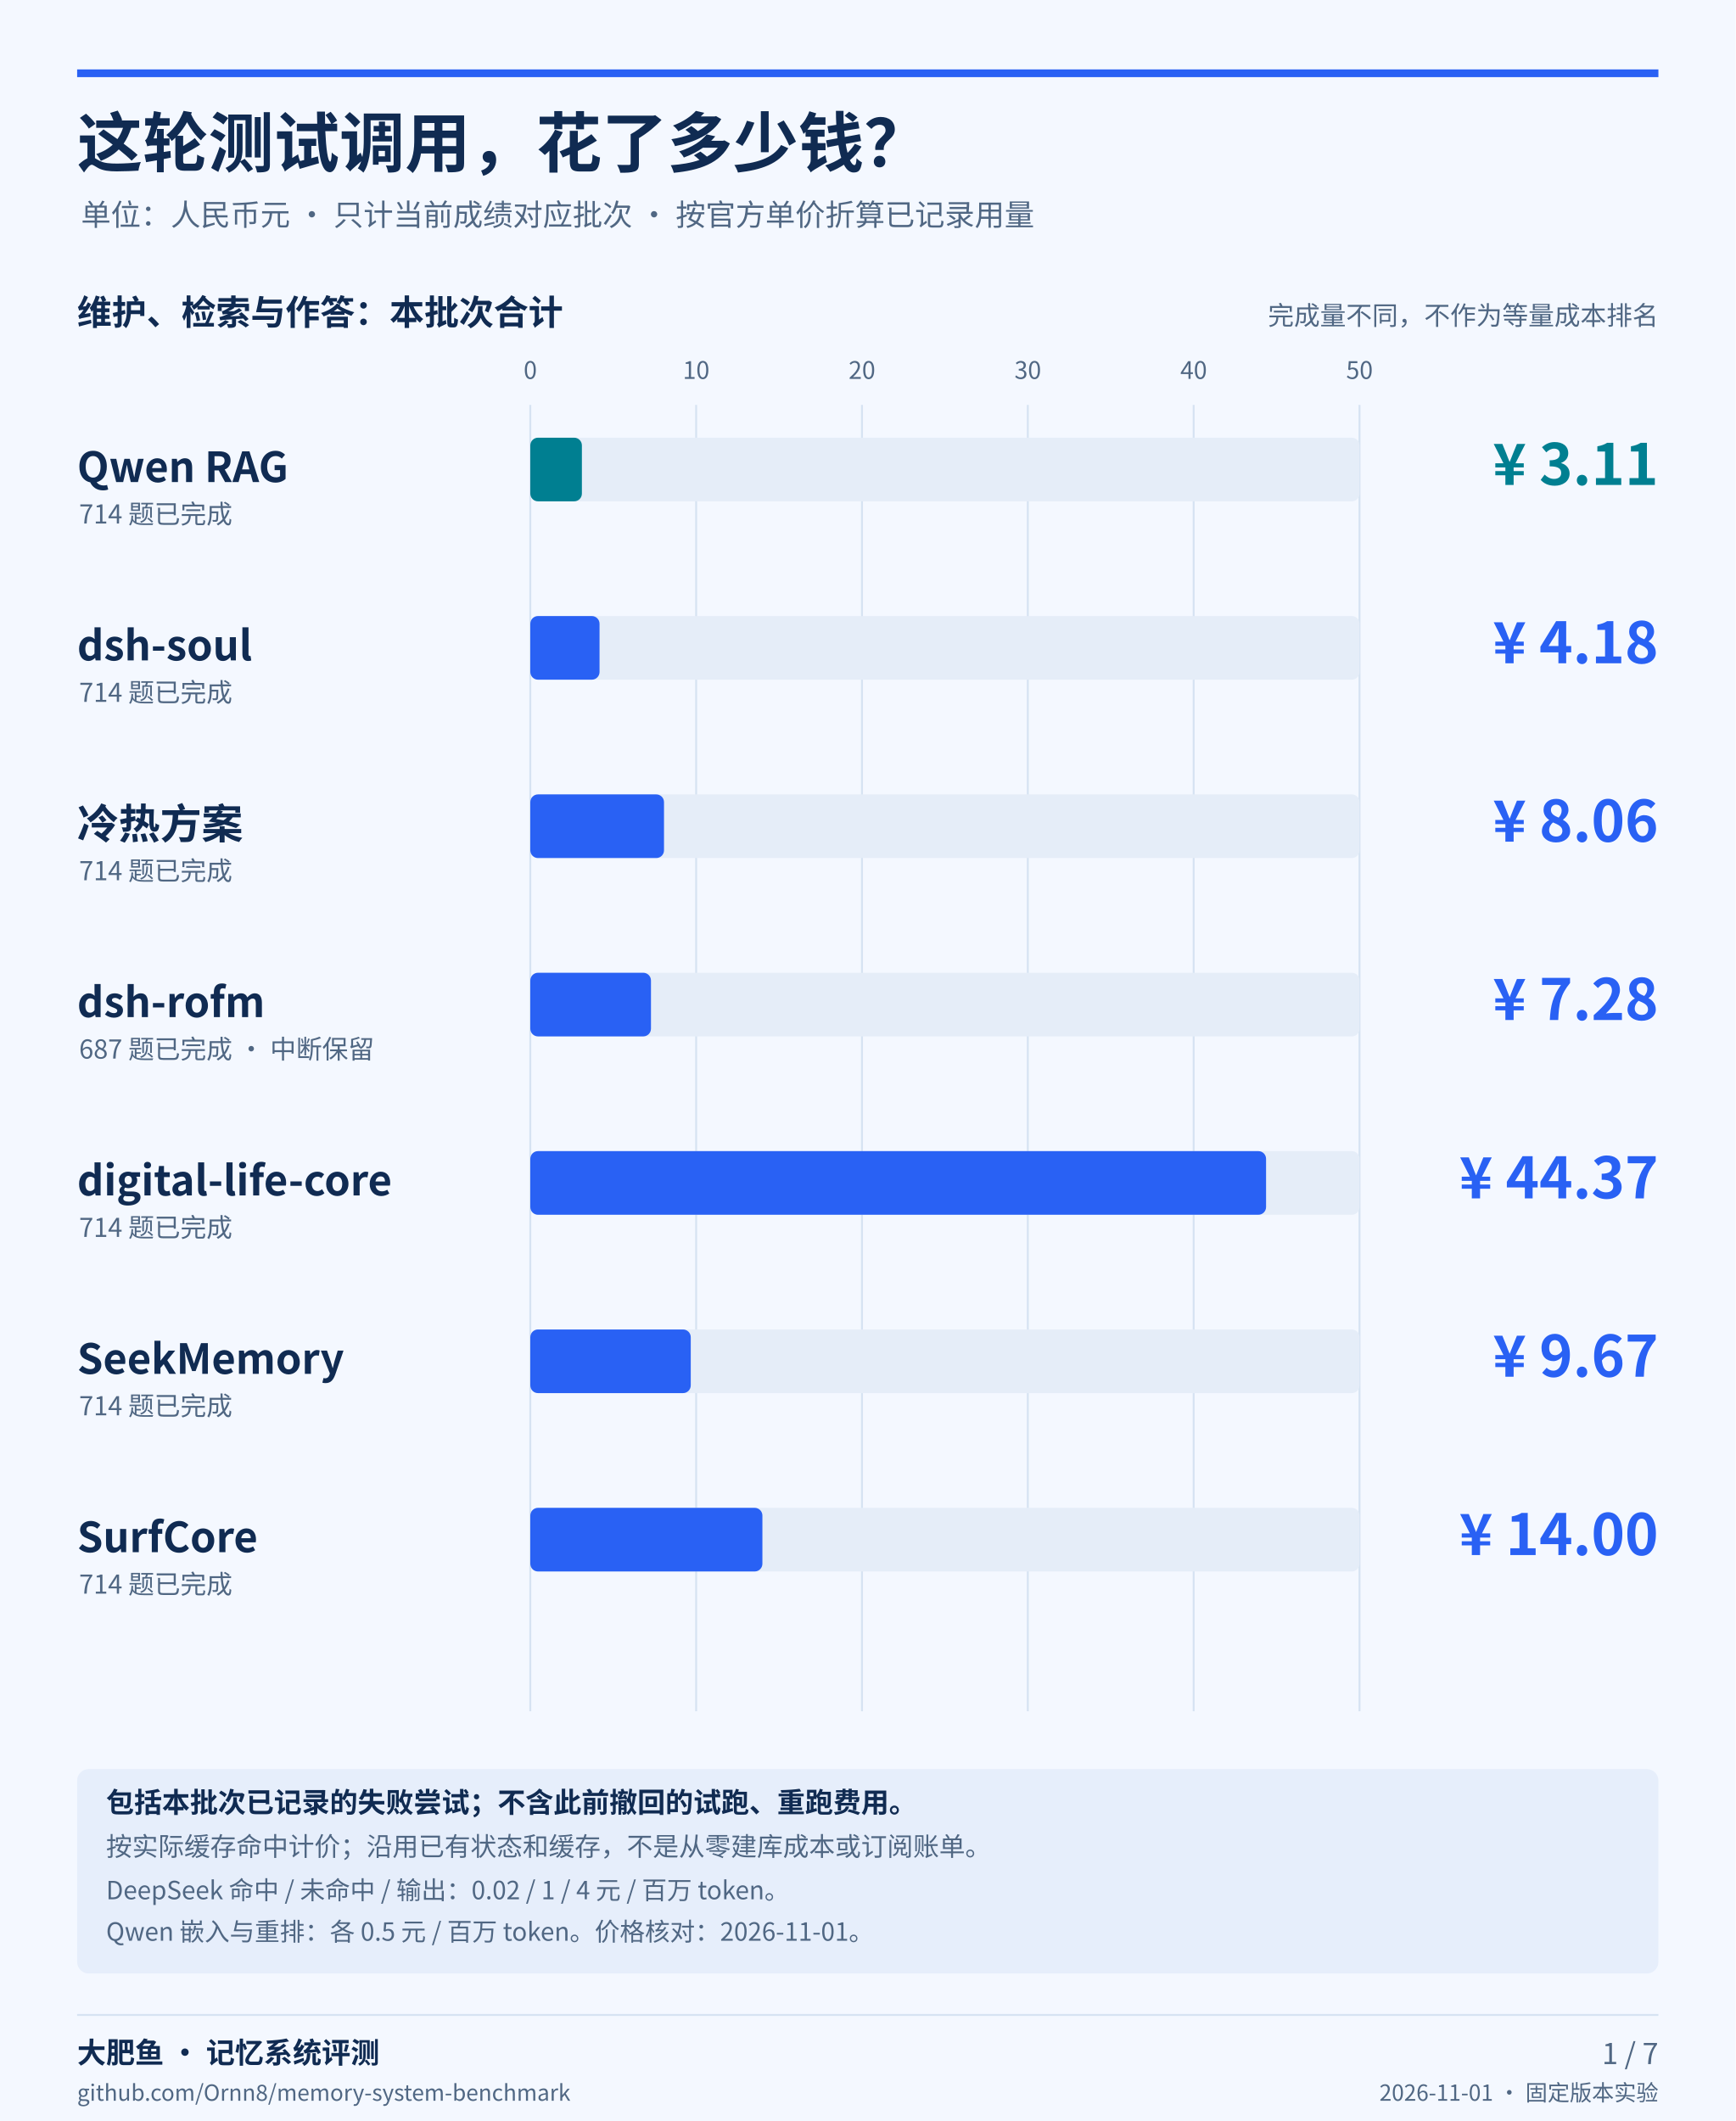
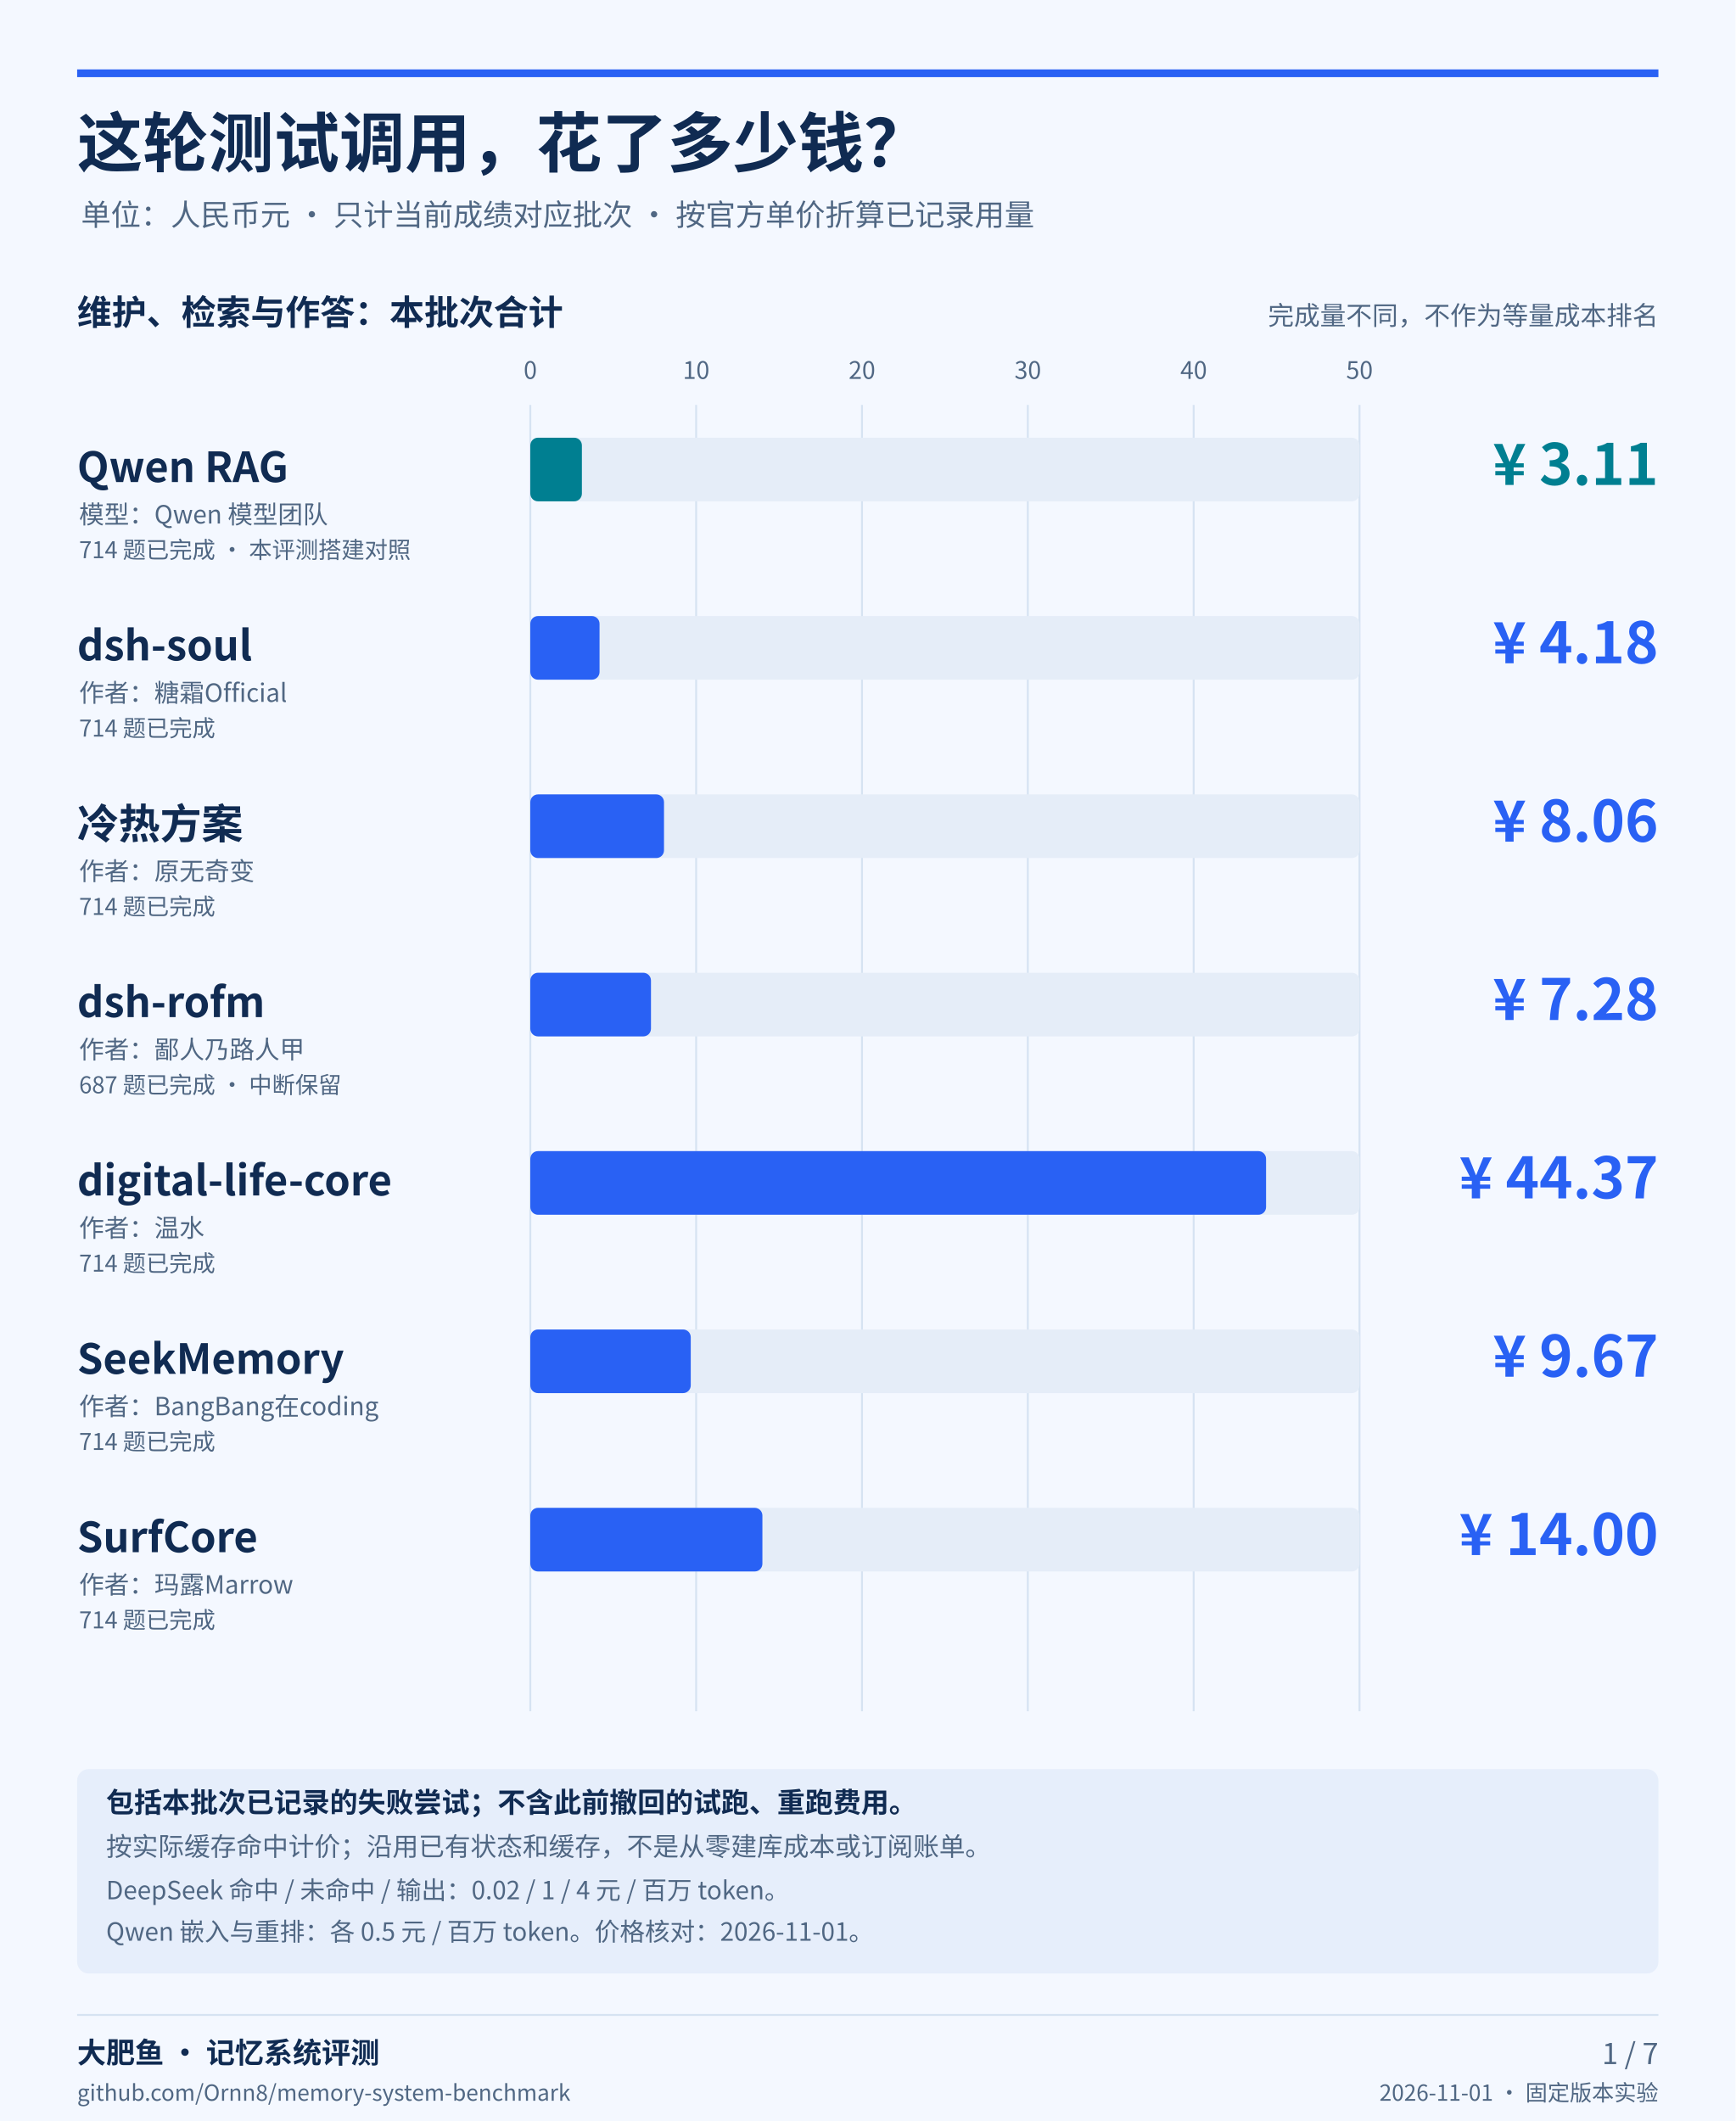
<svg xmlns="http://www.w3.org/2000/svg" width="1800" height="2200" viewBox="0 0 1800 2200">
  <style>text{font-family:"Microsoft YaHei","Noto Sans CJK SC",sans-serif;font-variant-numeric:tabular-nums}</style>
  <rect x="0" y="0" width="1800" height="2200" rx="0" fill="#f4f8ff" />
  <rect x="80" y="72" width="1640" height="8" rx="0" fill="#2961f4" />
  <text x="80" y="173" font-size="68" fill="#102b52" font-weight="700" text-anchor="start">这轮测试调用，花了多少钱？</text>
  <text x="84" y="234" font-size="31" fill="#506783" font-weight="400" text-anchor="start">单位：人民币元 · 只计当前成绩对应批次 · 按官方单价折算已记录用量</text>
  <line x1="80" y1="2090" x2="1720" y2="2090" stroke="#d6e3f2" stroke-width="2" />
  <text x="80" y="2140" font-size="30" fill="#102b52" font-weight="700" text-anchor="start">大肥鱼 · 记忆系统评测</text>
  <text x="80" y="2179" font-size="23" fill="#506783" font-weight="400" text-anchor="start">github.com/Ornn8/memory-system-benchmark</text>
  <text x="1720" y="2141" font-size="30" fill="#506783" font-weight="400" text-anchor="end">1 / 7</text>
  <text x="1720" y="2179" font-size="23" fill="#506783" font-weight="400" text-anchor="end">2026-11-01 · 固定版本实验</text>
  <text x="80" y="337" font-size="36" fill="#102b52" font-weight="700" text-anchor="start">维护、检索与作答：本批次合计</text>
  <text x="1720" y="337" font-size="27" fill="#506783" font-weight="400" text-anchor="end">完成量不同，不作为等量成本排名</text>
  <line x1="550.0" y1="420" x2="550.0" y2="1775" stroke="#d6e3f2" stroke-width="2" />
  <text x="550.0" y="393" font-size="25" fill="#506783" font-weight="400" text-anchor="middle">0</text>
  <line x1="722.0" y1="420" x2="722.0" y2="1775" stroke="#d6e3f2" stroke-width="2" />
  <text x="722.0" y="393" font-size="25" fill="#506783" font-weight="400" text-anchor="middle">10</text>
  <line x1="894.0" y1="420" x2="894.0" y2="1775" stroke="#d6e3f2" stroke-width="2" />
  <text x="894.0" y="393" font-size="25" fill="#506783" font-weight="400" text-anchor="middle">20</text>
  <line x1="1066.0" y1="420" x2="1066.0" y2="1775" stroke="#d6e3f2" stroke-width="2" />
  <text x="1066.0" y="393" font-size="25" fill="#506783" font-weight="400" text-anchor="middle">30</text>
  <line x1="1238.0" y1="420" x2="1238.0" y2="1775" stroke="#d6e3f2" stroke-width="2" />
  <text x="1238.0" y="393" font-size="25" fill="#506783" font-weight="400" text-anchor="middle">40</text>
  <line x1="1410.0" y1="420" x2="1410.0" y2="1775" stroke="#d6e3f2" stroke-width="2" />
  <text x="1410.0" y="393" font-size="25" fill="#506783" font-weight="400" text-anchor="middle">50</text>
  <text x="80" y="500" font-size="43" fill="#102b52" font-weight="700" text-anchor="start">Qwen RAG</text>
-   <text x="82" y="543" font-size="27" fill="#506783" font-weight="400" text-anchor="start">714 题已完成</text>
+   <text x="82" y="543" font-size="26" fill="#506783" font-weight="400" text-anchor="start">模型：Qwen 模型团队</text>
+   <text x="82" y="579" font-size="24" fill="#506783" font-weight="400" text-anchor="start">714 题已完成 · 本评测搭建对照</text>
  <rect x="550" y="454" width="860" height="66" rx="8" fill="#e5edf8" />
  <rect x="550" y="454" width="53.508" height="66" rx="8" fill="#007f91" />
  <text x="1720" y="503" font-size="59" fill="#007f91" font-weight="700" text-anchor="end">¥ 3.11</text>
  <text x="80" y="685" font-size="43" fill="#102b52" font-weight="700" text-anchor="start">dsh-soul</text>
-   <text x="82" y="728" font-size="27" fill="#506783" font-weight="400" text-anchor="start">714 题已完成</text>
+   <text x="82" y="728" font-size="26" fill="#506783" font-weight="400" text-anchor="start">作者：糖霜Official</text>
+   <text x="82" y="764" font-size="24" fill="#506783" font-weight="400" text-anchor="start">714 题已完成</text>
  <rect x="550" y="639" width="860" height="66" rx="8" fill="#e5edf8" />
  <rect x="550" y="639" width="71.814" height="66" rx="8" fill="#2961f4" />
  <text x="1720" y="688" font-size="59" fill="#2961f4" font-weight="700" text-anchor="end">¥ 4.18</text>
  <text x="80" y="870" font-size="43" fill="#102b52" font-weight="700" text-anchor="start">冷热方案</text>
-   <text x="82" y="913" font-size="27" fill="#506783" font-weight="400" text-anchor="start">714 题已完成</text>
+   <text x="82" y="913" font-size="26" fill="#506783" font-weight="400" text-anchor="start">作者：原无奇变</text>
+   <text x="82" y="949" font-size="24" fill="#506783" font-weight="400" text-anchor="start">714 题已完成</text>
  <rect x="550" y="824" width="860" height="66" rx="8" fill="#e5edf8" />
  <rect x="550" y="824" width="138.67" height="66" rx="8" fill="#2961f4" />
  <text x="1720" y="873" font-size="59" fill="#2961f4" font-weight="700" text-anchor="end">¥ 8.06</text>
  <text x="80" y="1055" font-size="43" fill="#102b52" font-weight="700" text-anchor="start">dsh-rofm</text>
-   <text x="82" y="1098" font-size="27" fill="#506783" font-weight="400" text-anchor="start">687 题已完成 · 中断保留</text>
+   <text x="82" y="1098" font-size="26" fill="#506783" font-weight="400" text-anchor="start">作者：鄙人乃路人甲</text>
+   <text x="82" y="1134" font-size="24" fill="#506783" font-weight="400" text-anchor="start">687 题已完成 · 中断保留</text>
  <rect x="550" y="1009" width="860" height="66" rx="8" fill="#e5edf8" />
  <rect x="550" y="1009" width="125.151" height="66" rx="8" fill="#2961f4" />
  <text x="1720" y="1058" font-size="59" fill="#2961f4" font-weight="700" text-anchor="end">¥ 7.28</text>
  <text x="80" y="1240" font-size="43" fill="#102b52" font-weight="700" text-anchor="start">digital-life-core</text>
-   <text x="82" y="1283" font-size="27" fill="#506783" font-weight="400" text-anchor="start">714 题已完成</text>
+   <text x="82" y="1283" font-size="26" fill="#506783" font-weight="400" text-anchor="start">作者：温水</text>
+   <text x="82" y="1319" font-size="24" fill="#506783" font-weight="400" text-anchor="start">714 题已完成</text>
  <rect x="550" y="1194" width="860" height="66" rx="8" fill="#e5edf8" />
  <rect x="550" y="1194" width="763.095" height="66" rx="8" fill="#2961f4" />
  <text x="1720" y="1243" font-size="59" fill="#2961f4" font-weight="700" text-anchor="end">¥ 44.37</text>
  <text x="80" y="1425" font-size="43" fill="#102b52" font-weight="700" text-anchor="start">SeekMemory</text>
-   <text x="82" y="1468" font-size="27" fill="#506783" font-weight="400" text-anchor="start">714 题已完成</text>
+   <text x="82" y="1468" font-size="26" fill="#506783" font-weight="400" text-anchor="start">作者：BangBang在coding</text>
+   <text x="82" y="1504" font-size="24" fill="#506783" font-weight="400" text-anchor="start">714 题已完成</text>
  <rect x="550" y="1379" width="860" height="66" rx="8" fill="#e5edf8" />
  <rect x="550" y="1379" width="166.409" height="66" rx="8" fill="#2961f4" />
  <text x="1720" y="1428" font-size="59" fill="#2961f4" font-weight="700" text-anchor="end">¥ 9.67</text>
  <text x="80" y="1610" font-size="43" fill="#102b52" font-weight="700" text-anchor="start">SurfCore</text>
-   <text x="82" y="1653" font-size="27" fill="#506783" font-weight="400" text-anchor="start">714 题已完成</text>
+   <text x="82" y="1653" font-size="26" fill="#506783" font-weight="400" text-anchor="start">作者：玛露Marrow</text>
+   <text x="82" y="1689" font-size="24" fill="#506783" font-weight="400" text-anchor="start">714 题已完成</text>
  <rect x="550" y="1564" width="860" height="66" rx="8" fill="#e5edf8" />
  <rect x="550" y="1564" width="240.718" height="66" rx="8" fill="#2961f4" />
  <text x="1720" y="1613" font-size="59" fill="#2961f4" font-weight="700" text-anchor="end">¥ 14.00</text>
  <rect x="80" y="1835" width="1640" height="212" rx="12" fill="#e6eefb" />
  <text x="110" y="1880" font-size="29" fill="#102b52" font-weight="700" text-anchor="start">包括本批次已记录的失败尝试；不含此前撤回的试跑、重跑费用。</text>
  <text x="110" y="1925" font-size="27" fill="#506783" font-weight="400" text-anchor="start">按实际缓存命中计价；沿用已有状态和缓存，不是从零建库成本或订阅账单。</text>
  <text x="110" y="1970" font-size="26" fill="#506783" font-weight="400" text-anchor="start">DeepSeek 命中 / 未命中 / 输出：0.02 / 1 / 4 元 / 百万 token。</text>
  <text x="110" y="2013" font-size="26" fill="#506783" font-weight="400" text-anchor="start">Qwen 嵌入与重排：各 0.5 元 / 百万 token。价格核对：2026-11-01。</text>
</svg>
